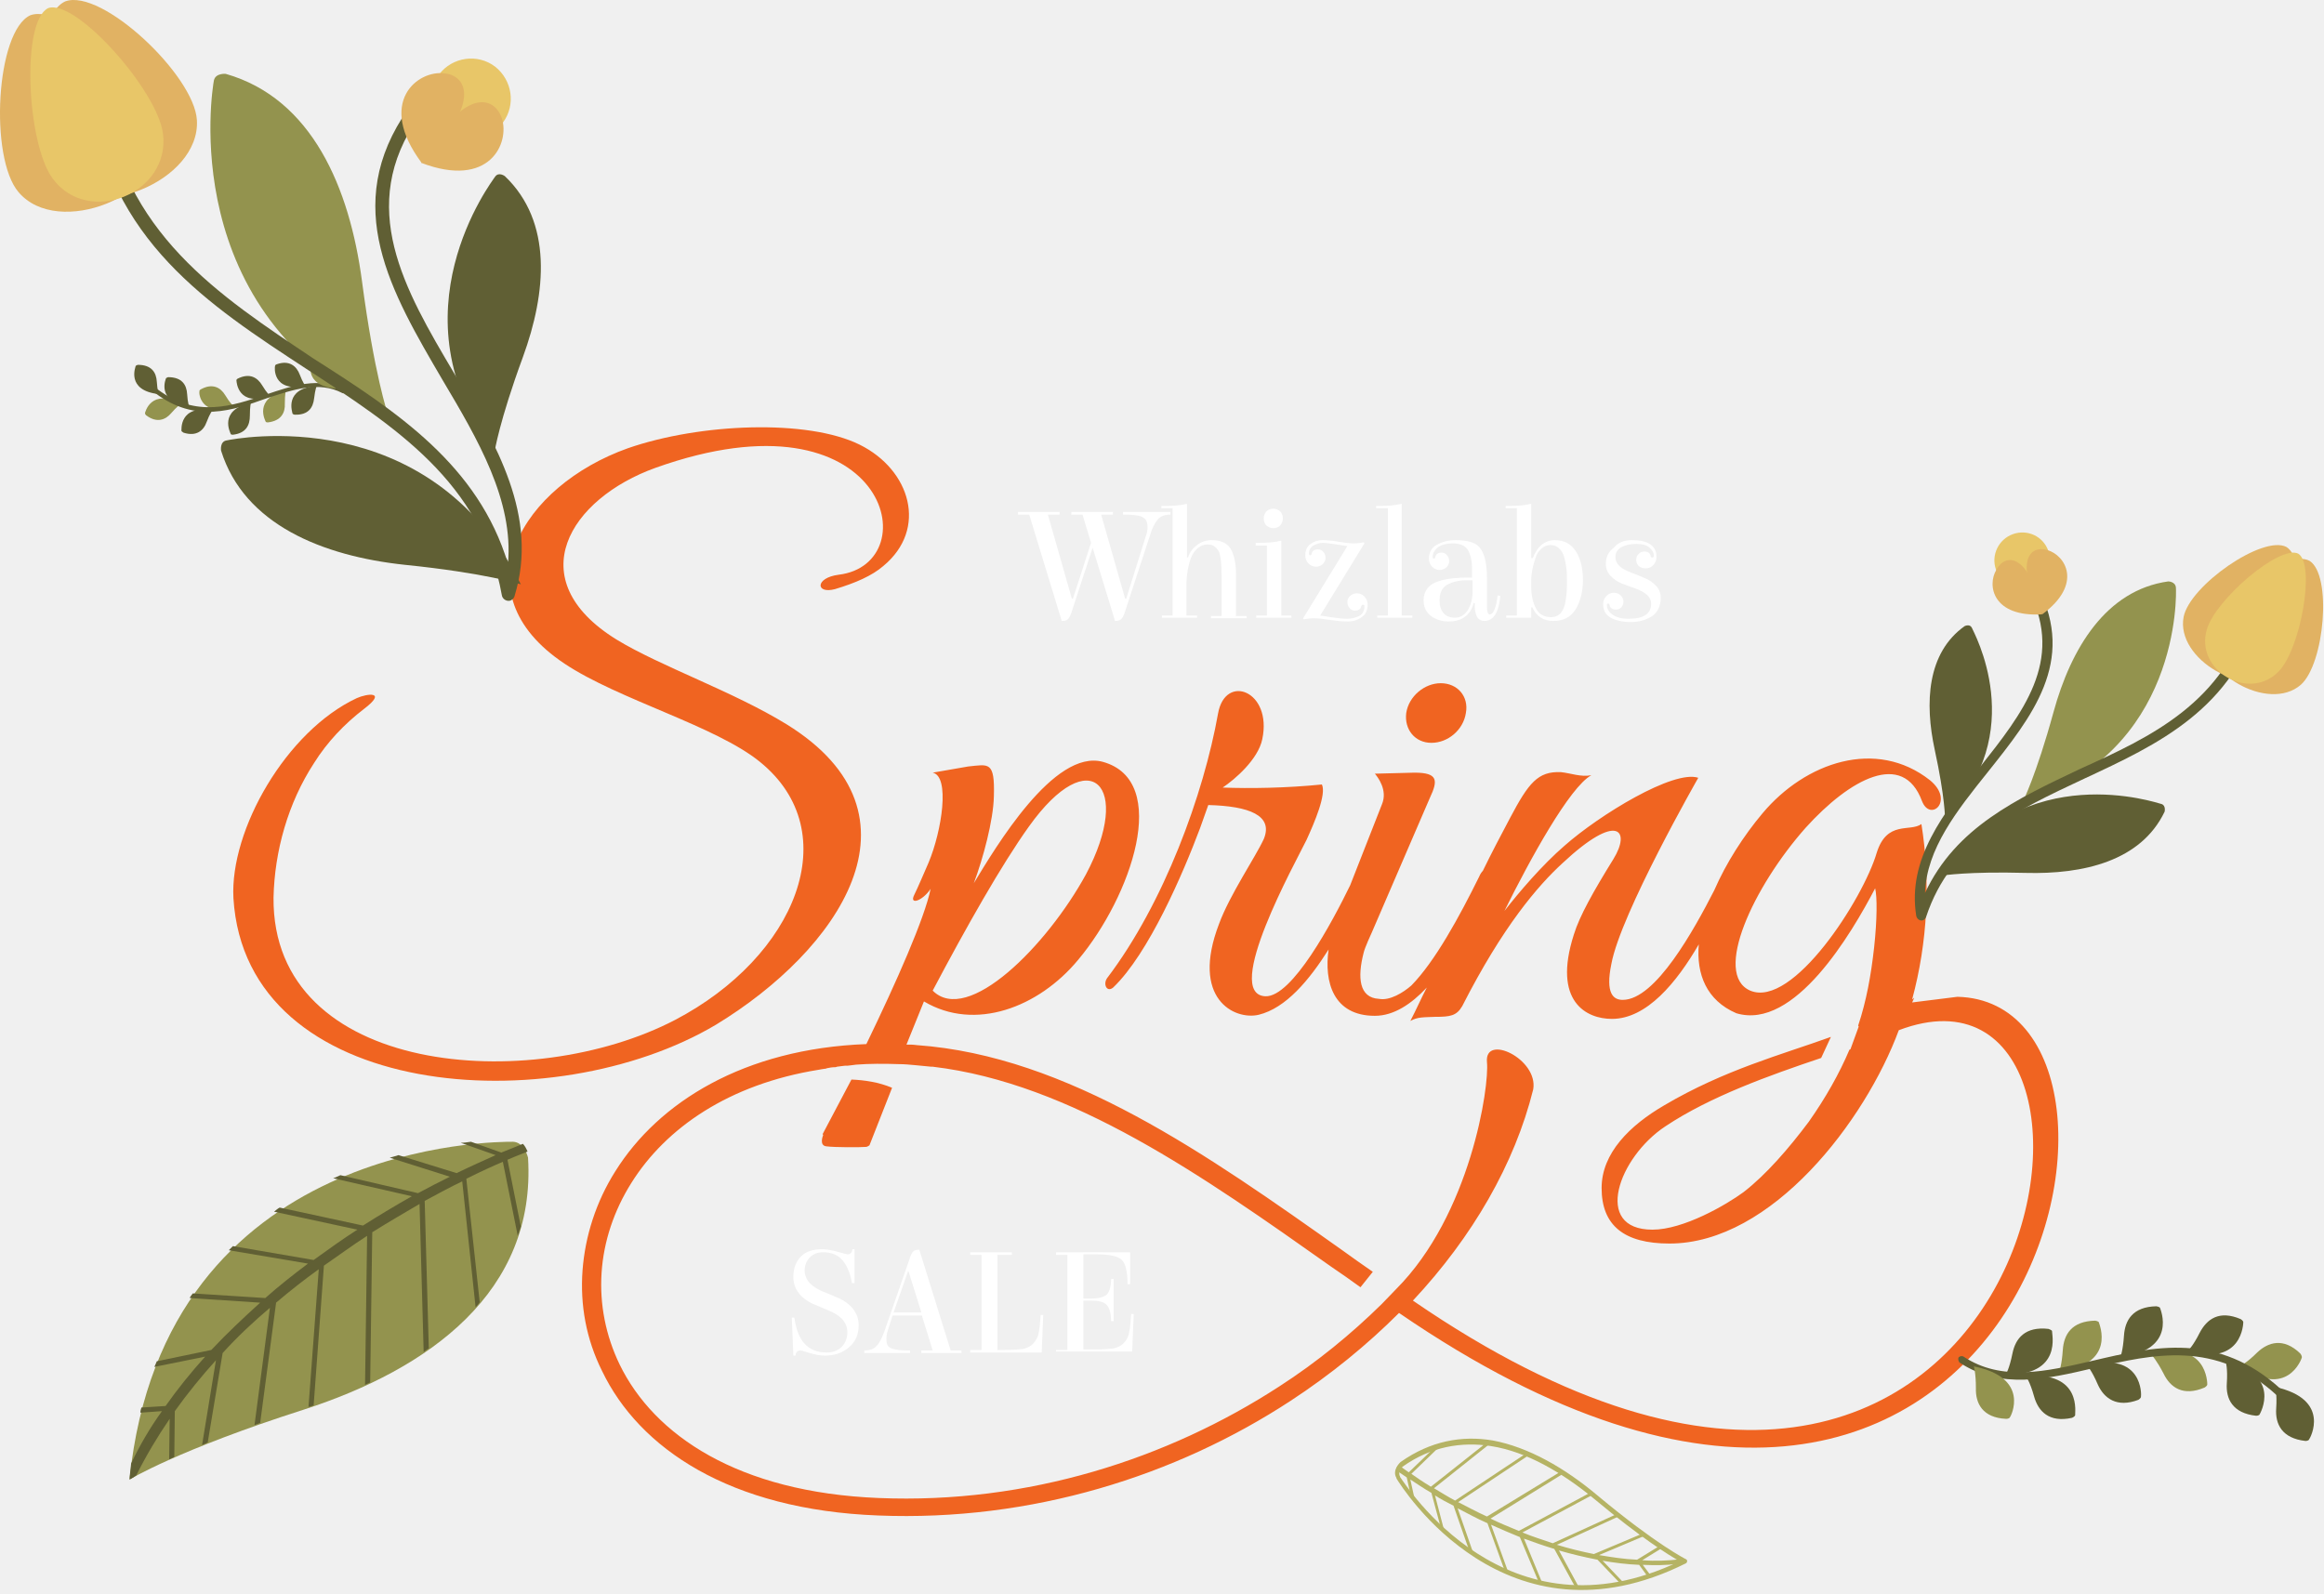
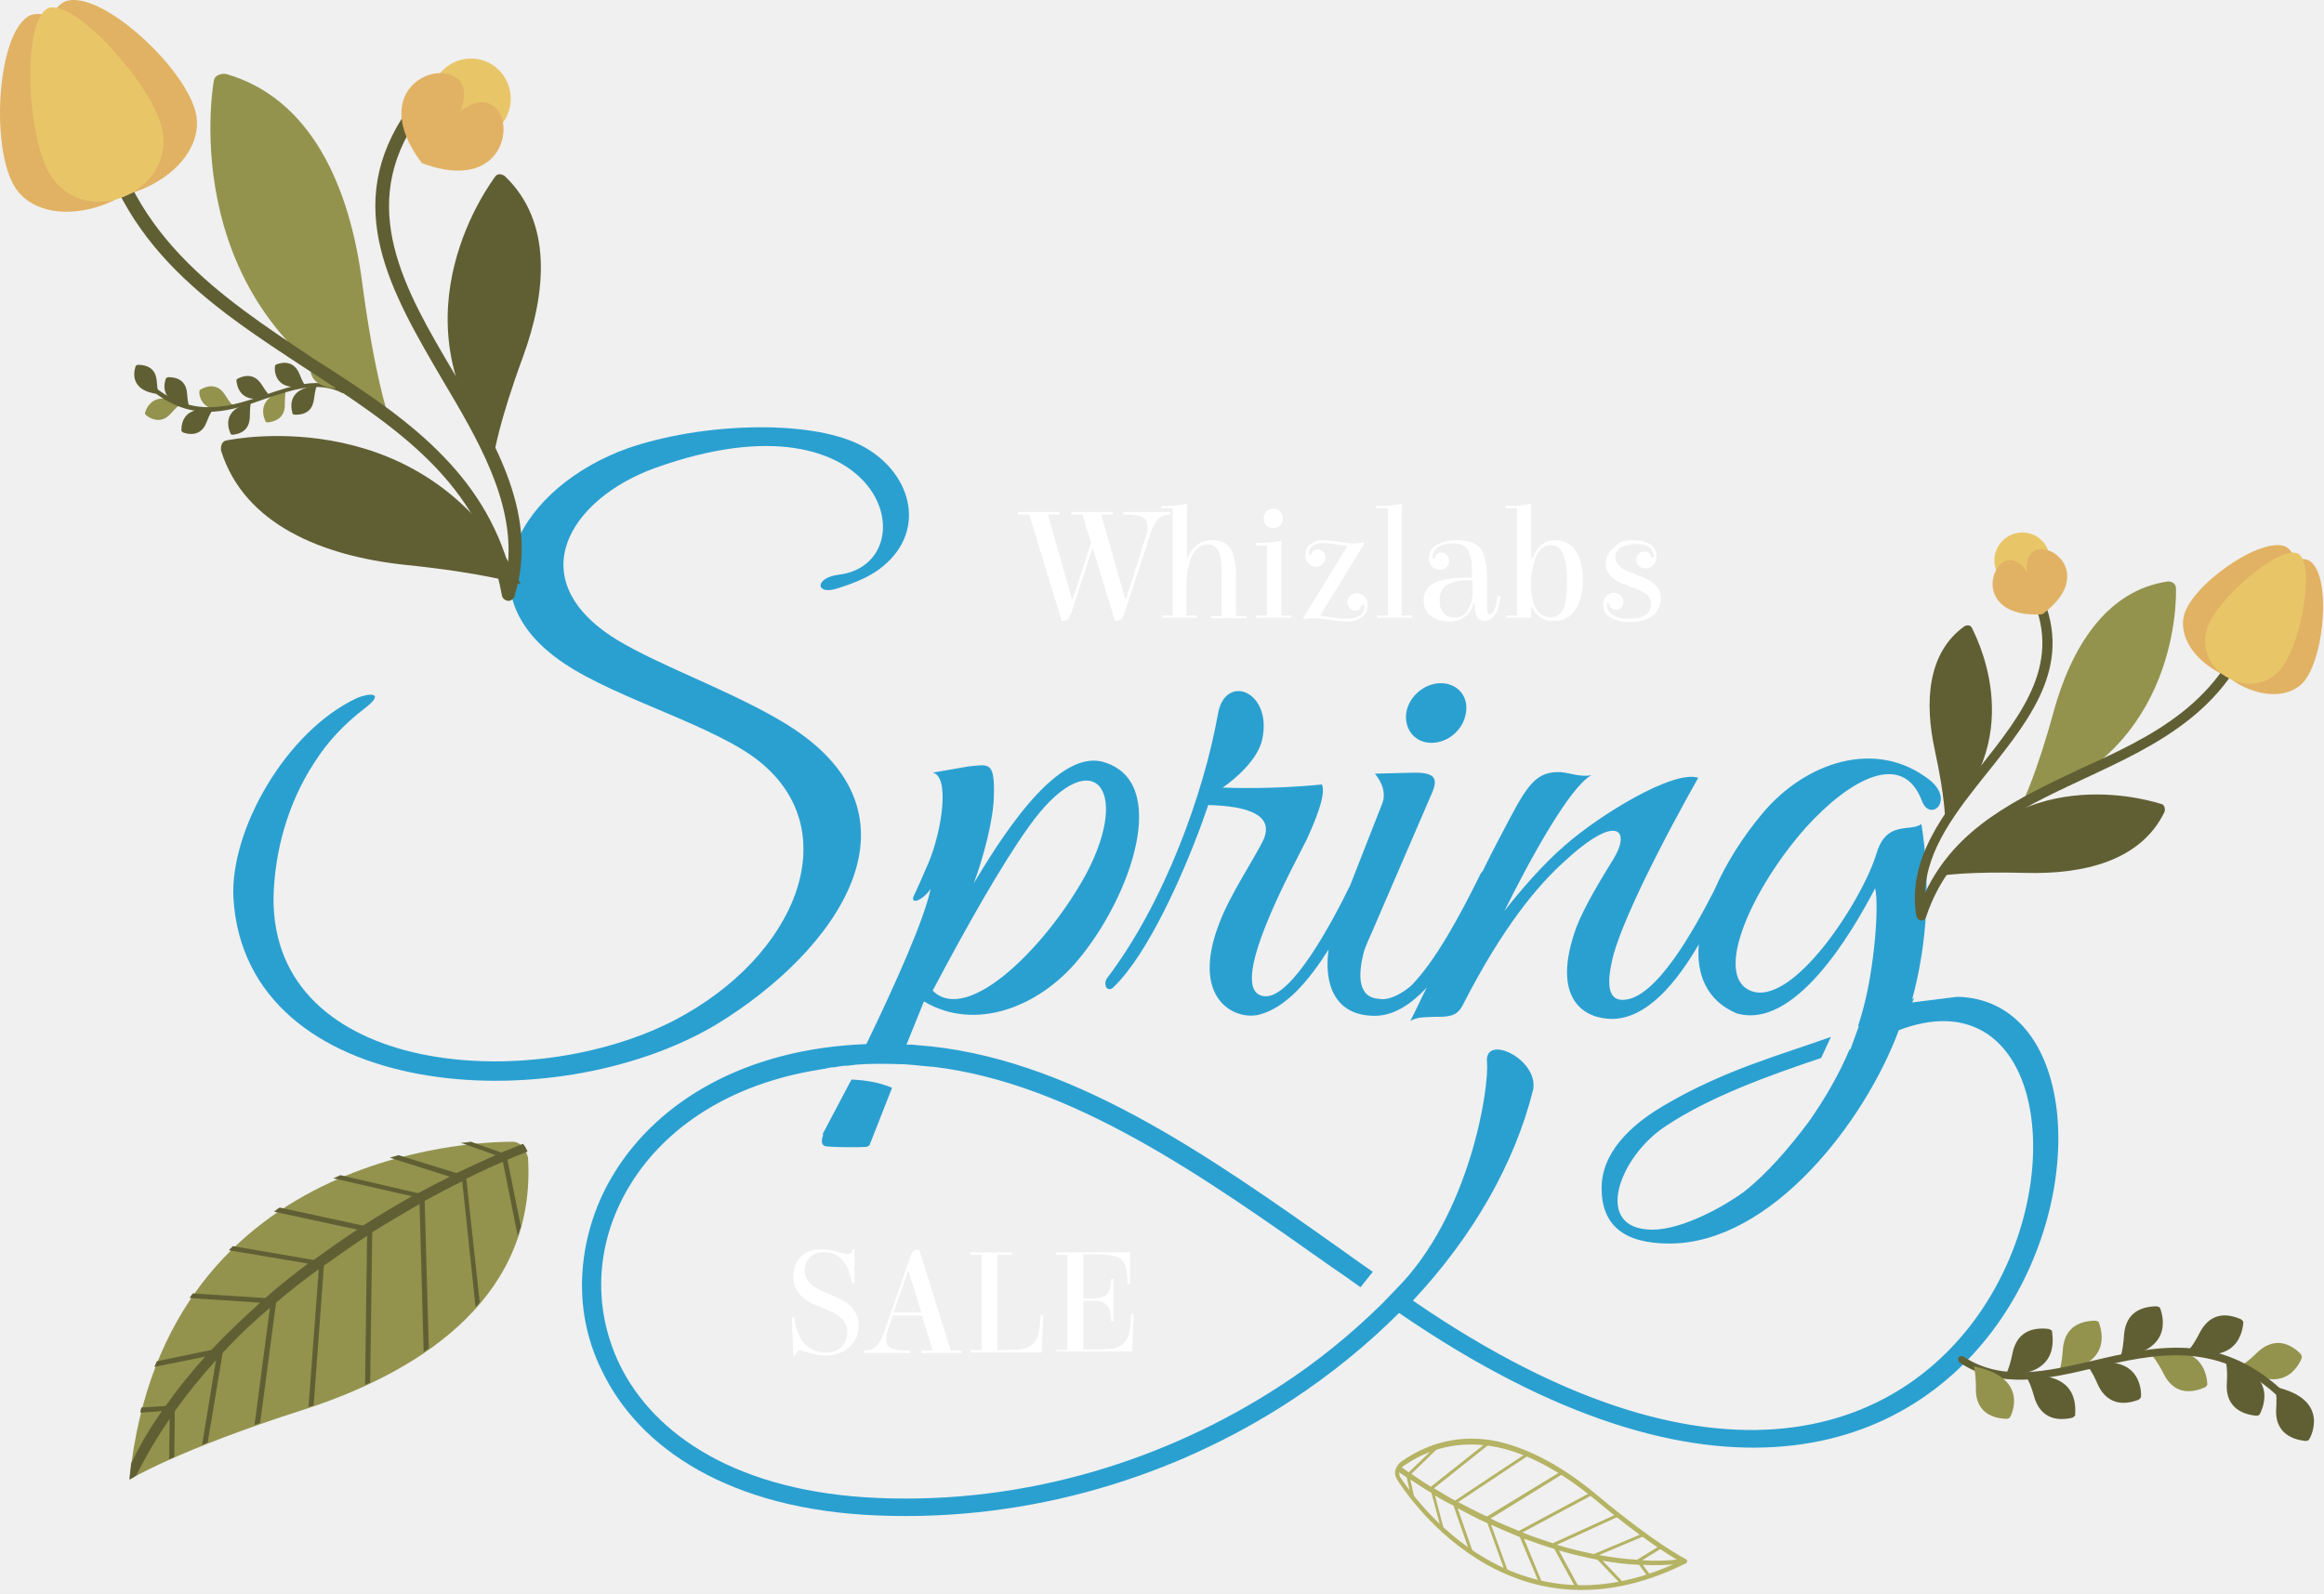
<svg xmlns="http://www.w3.org/2000/svg" width="452" height="310" viewBox="0 0 452 310" fill="none">
-   <path d="M152.999 140.9C142.599 134.5 128.399 129.6 119.899 124.4C100.999 112.7 110.799 97 127.499 91C172.599 74.9 180.699 109.7 163.099 111.8C158.499 112.4 158.599 115.6 162.399 114.6C166.399 113.4 169.599 112 171.799 110.1C180.499 102.9 177.099 91.4 167.199 86.5C157.099 81.5 136.199 82.3 122.099 87.2C101.599 94.5 88.899 115.2 109.799 129.1C120.299 136.1 139.199 141.2 147.799 148.2C164.699 161.9 154.799 186.1 131.299 198.4C103.299 213 52.899 209.3 53.199 174.6C53.399 165.6 55.999 156.2 61.099 148.4C63.599 144.4 66.999 140.8 70.799 137.9C75.399 134.4 71.399 134.9 69.399 135.8C55.699 142.2 44.699 161.4 45.399 174.7C47.799 214.2 107.599 218.2 139.299 199.3C162.799 185 181.599 158.6 152.999 140.9Z" fill="#F06421" />
-   <path d="M278.402 144.5C281.602 144.5 284.602 142 285.102 138.7C285.702 135.5 283.502 132.9 280.202 132.9C277.102 132.9 274.002 135.4 273.502 138.7C273.102 141.9 275.202 144.5 278.402 144.5Z" fill="#F06421" />
-   <path d="M200.101 160.8C212.001 144.1 220.401 152.8 211.201 170.1C203.601 184 188.201 199.5 181.401 192.7C187.901 180.4 194.801 168.2 200.101 160.8ZM380.701 193.9L371.901 195L372.301 194.1C372.101 194.2 372.101 194.3 371.901 194.4C374.901 183.3 375.501 171.5 373.701 160.3C371.501 161.9 367.001 159.5 365.001 165.9C362.401 174.8 348.701 196.2 340.401 192.7C333.101 189.5 341.001 172.5 351.201 161C359.801 151.5 370.101 145.9 373.801 155.8C375.401 160 380.201 155.8 375.401 151.8C364.901 143.5 351.101 148.3 342.801 158.2C339.101 162.6 335.701 167.9 333.401 173.2C329.501 180.8 322.001 194.5 315.601 194.5C313.801 194.5 312.201 193.3 313.401 187.5C315.201 177.7 330.301 151.3 330.301 151.3C325.501 149.7 311.101 158.5 304.301 164.5C299.901 168.3 295.401 173.6 292.601 177.2C297.601 167.1 305.301 153.1 309.501 150.8C307.501 151.2 305.501 150.4 303.601 150.2C299.101 150 297.301 152.3 293.701 159.1C291.901 162.5 290.101 165.9 288.401 169.4C288.201 169.6 287.901 170 287.701 170.5C283.801 178.4 279.101 187 274.501 191.7C272.901 193.1 270.301 194.7 268.201 194.3C264.301 194.1 264.001 190.1 265.201 185.4C265.401 184.4 266.801 181.4 266.801 181.4L278.101 155.2C279.701 151.8 279.701 150.3 275.101 150.3L267.401 150.5C268.001 151.2 269.901 153.7 268.801 156.4L262.601 172.2C259.101 179.4 251.301 194 246.101 193.8C237.701 193.4 252.001 167.7 254.101 163.4C255.701 159.9 258.001 154.5 257.101 152.6C250.201 153.3 243.001 153.4 237.801 153.2C240.201 151.6 244.701 147.7 245.501 143.8C247.501 134.4 238.301 130.9 236.901 138.8C234.101 154.5 226.401 175.7 215.301 190.3C214.501 191.5 215.301 193.1 216.501 192.1C223.401 185.5 230.101 169.9 233.401 161.1L235.001 156.6C242.901 156.8 247.701 158.6 245.801 163.2C244.201 166.7 239.201 174 237.101 179.7C231.501 194.3 240.101 198.5 244.801 197.4C250.101 196.1 254.601 190.7 258.401 184.7C257.501 191 259.301 197.6 267.401 197.6C271.101 197.6 274.501 195.3 277.501 192.1C276.401 194.2 275.401 196.5 274.301 198.6C275.701 197.8 276.901 197.9 279.101 197.8C282.101 197.8 283.301 197.6 284.401 195.7C292.301 180.2 299.101 172.3 303.901 167.9C314.701 157.8 317.201 161.6 313.801 167.1C309.901 173.4 307.201 178.2 306.101 181.8C301.901 194.9 308.601 198.2 313.501 198.2C320.301 198.2 326.101 191.1 330.401 183.7C329.901 189.5 331.901 194.6 337.701 197.1C349.001 200.5 360.101 181.6 364.701 172.8C365.101 174.4 365.101 178.8 364.501 184.3C363.901 189.7 363.001 194.7 361.401 199.5L361.501 199.7L359.901 204.1L359.701 204.2C357.701 208.9 355.101 213.5 351.801 218.2C347.901 223.4 343.501 228.5 339.101 231.9C335.701 234.4 327.401 239.2 321.401 239.2C309.701 239.2 314.801 225.1 323.901 219.1C332.601 213.3 344.101 209.2 354.201 205.8L356.101 201.7C346.401 205.2 335.401 208.1 323.701 215C317.001 218.9 311.501 224.3 311.501 231.1C311.501 238.4 315.901 241.9 324.701 241.9C344.601 241.9 362.801 218 369.301 200.4C421.701 180.5 397.801 337.5 274.801 253C286.401 240.6 294.601 226.4 298.201 211.9C299.201 206 288.701 201 289.201 206.6C289.701 211.3 286.001 236.3 271.501 250.8L268.801 253.6L268.701 253.7C262.801 259.5 256.101 265 248.801 269.7C227.101 283.8 199.901 292.6 170.901 291.4C143.601 290.3 127.201 279.2 120.501 265.4C117.801 259.8 116.601 253.7 117.001 247.6C117.401 241.5 119.401 235.5 122.801 230.1C129.501 219.4 141.801 210.9 159.201 208.1C159.601 208 159.901 208 160.401 207.9C160.601 207.9 160.601 207.9 160.801 207.8C161.301 207.7 161.801 207.6 162.301 207.6C162.501 207.6 162.601 207.6 162.801 207.5C163.301 207.4 163.801 207.4 164.401 207.3C164.601 207.3 164.701 207.3 164.901 207.3C165.501 207.2 166.001 207.2 166.501 207.1C169.101 206.9 171.901 206.9 174.801 207C175.901 207 176.901 207.1 178.001 207.2C179.101 207.3 180.101 207.4 181.101 207.5C181.201 207.5 181.301 207.5 181.401 207.5C208.401 210.7 234.001 228.8 258.901 246.4C260.801 247.7 262.701 249 264.601 250.4L267.001 247.4C265.001 246 263.101 244.7 261.201 243.3C234.801 224.6 207.701 205.4 178.301 203.3C177.601 203.2 177.001 203.2 176.301 203.2L179.701 194.8C189.601 200.7 202.001 196 209.701 186.7C220.001 174.4 227.801 151.9 214.501 148.2C205.001 145.6 193.601 164.9 189.401 171.8C191.201 167 193.201 159.6 193.301 154.9C193.501 148 192.301 148.7 188.301 149.1C187.101 149.3 181.401 150.3 181.401 150.3C184.801 151 183.201 161.6 180.601 167.8C179.901 169.4 178.501 172.7 177.801 174.1C176.801 176.1 179.401 175.3 181.001 172.9C179.801 178.7 174.401 190.9 168.501 203.1C144.701 204 128.101 214.4 119.701 227.8C115.901 233.8 113.801 240.5 113.301 247.1C112.801 253.8 114.001 260.5 117.101 266.7C124.301 281.7 141.901 293.7 170.801 294.8C200.601 296 228.701 287.1 251.001 272.5C258.801 267.4 265.901 261.6 272.101 255.4C394.401 339.3 425.901 195 380.701 193.9Z" fill="#F06421" />
-   <path d="M160 220.6L160.1 220.8C160.1 220.8 159.2 222.9 160.8 223C162.4 223.2 167.3 223.2 168.4 223.1C168.6 223.1 168.8 223 169.1 222.8L173.5 211.6C170.9 210.5 168.1 210.1 165.6 210C163.6 213.8 161.7 217.4 160 220.6Z" fill="#F06421" />
+   <path d="M152.999 140.9C142.599 134.5 128.399 129.6 119.899 124.4C100.999 112.7 110.799 97 127.499 91C172.599 74.9 180.699 109.7 163.099 111.8C158.499 112.4 158.599 115.6 162.399 114.6C166.399 113.4 169.599 112 171.799 110.1C180.499 102.9 177.099 91.4 167.199 86.5C157.099 81.5 136.199 82.3 122.099 87.2C101.599 94.5 88.899 115.2 109.799 129.1C120.299 136.1 139.199 141.2 147.799 148.2C164.699 161.9 154.799 186.1 131.299 198.4C103.299 213 52.899 209.3 53.199 174.6C53.399 165.6 55.999 156.2 61.099 148.4C63.599 144.4 66.999 140.8 70.799 137.9C75.399 134.4 71.399 134.9 69.399 135.8C55.699 142.2 44.699 161.4 45.399 174.7C47.799 214.2 107.599 218.2 139.299 199.3C162.799 185 181.599 158.6 152.999 140.9Z" fill="#2aa0d1" />
+   <path d="M278.402 144.5C281.602 144.5 284.602 142 285.102 138.7C285.702 135.5 283.502 132.9 280.202 132.9C277.102 132.9 274.002 135.4 273.502 138.7C273.102 141.9 275.202 144.5 278.402 144.5Z" fill="#2aa0d1" />
+   <path d="M200.101 160.8C212.001 144.1 220.401 152.8 211.201 170.1C203.601 184 188.201 199.5 181.401 192.7C187.901 180.4 194.801 168.2 200.101 160.8ZM380.701 193.9L371.901 195L372.301 194.1C372.101 194.2 372.101 194.3 371.901 194.4C374.901 183.3 375.501 171.5 373.701 160.3C371.501 161.9 367.001 159.5 365.001 165.9C362.401 174.8 348.701 196.2 340.401 192.7C333.101 189.5 341.001 172.5 351.201 161C359.801 151.5 370.101 145.9 373.801 155.8C375.401 160 380.201 155.8 375.401 151.8C364.901 143.5 351.101 148.3 342.801 158.2C339.101 162.6 335.701 167.9 333.401 173.2C329.501 180.8 322.001 194.5 315.601 194.5C313.801 194.5 312.201 193.3 313.401 187.5C315.201 177.7 330.301 151.3 330.301 151.3C325.501 149.7 311.101 158.5 304.301 164.5C299.901 168.3 295.401 173.6 292.601 177.2C297.601 167.1 305.301 153.1 309.501 150.8C307.501 151.2 305.501 150.4 303.601 150.2C299.101 150 297.301 152.3 293.701 159.1C291.901 162.5 290.101 165.9 288.401 169.4C288.201 169.6 287.901 170 287.701 170.5C283.801 178.4 279.101 187 274.501 191.7C272.901 193.1 270.301 194.7 268.201 194.3C264.301 194.1 264.001 190.1 265.201 185.4C265.401 184.4 266.801 181.4 266.801 181.4L278.101 155.2C279.701 151.8 279.701 150.3 275.101 150.3L267.401 150.5C268.001 151.2 269.901 153.7 268.801 156.4L262.601 172.2C259.101 179.4 251.301 194 246.101 193.8C237.701 193.4 252.001 167.7 254.101 163.4C255.701 159.9 258.001 154.5 257.101 152.6C250.201 153.3 243.001 153.4 237.801 153.2C240.201 151.6 244.701 147.7 245.501 143.8C247.501 134.4 238.301 130.9 236.901 138.8C234.101 154.5 226.401 175.7 215.301 190.3C214.501 191.5 215.301 193.1 216.501 192.1C223.401 185.5 230.101 169.9 233.401 161.1L235.001 156.6C242.901 156.8 247.701 158.6 245.801 163.2C244.201 166.7 239.201 174 237.101 179.7C231.501 194.3 240.101 198.5 244.801 197.4C250.101 196.1 254.601 190.7 258.401 184.7C257.501 191 259.301 197.6 267.401 197.6C271.101 197.6 274.501 195.3 277.501 192.1C276.401 194.2 275.401 196.5 274.301 198.6C275.701 197.8 276.901 197.9 279.101 197.8C282.101 197.8 283.301 197.6 284.401 195.7C292.301 180.2 299.101 172.3 303.901 167.9C314.701 157.8 317.201 161.6 313.801 167.1C309.901 173.4 307.201 178.2 306.101 181.8C301.901 194.9 308.601 198.2 313.501 198.2C320.301 198.2 326.101 191.1 330.401 183.7C329.901 189.5 331.901 194.6 337.701 197.1C349.001 200.5 360.101 181.6 364.701 172.8C365.101 174.4 365.101 178.8 364.501 184.3C363.901 189.7 363.001 194.7 361.401 199.5L361.501 199.7L359.901 204.1L359.701 204.2C357.701 208.9 355.101 213.5 351.801 218.2C347.901 223.4 343.501 228.5 339.101 231.9C335.701 234.4 327.401 239.2 321.401 239.2C309.701 239.2 314.801 225.1 323.901 219.1C332.601 213.3 344.101 209.2 354.201 205.8L356.101 201.7C346.401 205.2 335.401 208.1 323.701 215C317.001 218.9 311.501 224.3 311.501 231.1C311.501 238.4 315.901 241.9 324.701 241.9C344.601 241.9 362.801 218 369.301 200.4C421.701 180.5 397.801 337.5 274.801 253C286.401 240.6 294.601 226.4 298.201 211.9C299.201 206 288.701 201 289.201 206.6C289.701 211.3 286.001 236.3 271.501 250.8L268.801 253.6L268.701 253.7C262.801 259.5 256.101 265 248.801 269.7C227.101 283.8 199.901 292.6 170.901 291.4C143.601 290.3 127.201 279.2 120.501 265.4C117.801 259.8 116.601 253.7 117.001 247.6C117.401 241.5 119.401 235.5 122.801 230.1C129.501 219.4 141.801 210.9 159.201 208.1C159.601 208 159.901 208 160.401 207.9C160.601 207.9 160.601 207.9 160.801 207.8C161.301 207.7 161.801 207.6 162.301 207.6C162.501 207.6 162.601 207.6 162.801 207.5C163.301 207.4 163.801 207.4 164.401 207.3C164.601 207.3 164.701 207.3 164.901 207.3C165.501 207.2 166.001 207.2 166.501 207.1C169.101 206.9 171.901 206.9 174.801 207C175.901 207 176.901 207.1 178.001 207.2C179.101 207.3 180.101 207.4 181.101 207.5C181.201 207.5 181.301 207.5 181.401 207.5C208.401 210.7 234.001 228.8 258.901 246.4C260.801 247.7 262.701 249 264.601 250.4L267.001 247.4C265.001 246 263.101 244.7 261.201 243.3C234.801 224.6 207.701 205.4 178.301 203.3C177.601 203.2 177.001 203.2 176.301 203.2L179.701 194.8C189.601 200.7 202.001 196 209.701 186.7C220.001 174.4 227.801 151.9 214.501 148.2C205.001 145.6 193.601 164.9 189.401 171.8C191.201 167 193.201 159.6 193.301 154.9C193.501 148 192.301 148.7 188.301 149.1C187.101 149.3 181.401 150.3 181.401 150.3C184.801 151 183.201 161.6 180.601 167.8C179.901 169.4 178.501 172.7 177.801 174.1C176.801 176.1 179.401 175.3 181.001 172.9C179.801 178.7 174.401 190.9 168.501 203.1C144.701 204 128.101 214.4 119.701 227.8C115.901 233.8 113.801 240.5 113.301 247.1C112.801 253.8 114.001 260.5 117.101 266.7C124.301 281.7 141.901 293.7 170.801 294.8C200.601 296 228.701 287.1 251.001 272.5C258.801 267.4 265.901 261.6 272.101 255.4C394.401 339.3 425.901 195 380.701 193.9Z" fill="#2aa0d1" />
+   <path d="M160 220.6L160.1 220.8C160.1 220.8 159.2 222.9 160.8 223C162.4 223.2 167.3 223.2 168.4 223.1C168.6 223.1 168.8 223 169.1 222.8L173.5 211.6C170.9 210.5 168.1 210.1 165.6 210C163.6 213.8 161.7 217.4 160 220.6Z" fill="#2aa0d1" />
  <path fill-rule="evenodd" clip-rule="evenodd" d="M25.199 287.8C25.199 287.8 34.699 282 59.099 274.2C83.499 266.3 104.299 251.3 102.699 225.2C102.699 225.2 101.999 222.1 99.699 222.1C97.399 222.1 31.899 221.5 25.199 287.8Z" fill="#93934E" />
  <path fill-rule="evenodd" clip-rule="evenodd" d="M25.199 287.8C25.199 287.8 25.699 287.6 26.499 287C28.399 283.2 30.599 279.5 32.999 276L32.899 283.9C33.199 283.7 33.599 283.6 33.899 283.4L33.999 274.5C36.499 271 39.199 267.7 41.999 264.6L39.299 281.1C39.699 280.9 39.999 280.8 40.399 280.6L43.299 263.2C46.199 260 49.299 257.1 52.499 254.4L49.499 277.2L50.599 276.8L53.699 253.4C56.399 251.1 59.199 248.9 61.999 246.9L59.999 273.7C60.299 273.6 60.699 273.5 60.999 273.4L62.999 246.2C65.899 244.2 68.599 242.2 71.399 240.4L70.999 269.4C71.299 269.2 71.699 269.1 71.999 268.9L72.399 239.7C75.599 237.7 78.699 235.9 81.599 234.2L82.399 263C82.699 262.8 82.999 262.5 83.399 262.3L82.599 233.6C85.199 232.2 87.599 230.9 89.899 229.8L92.499 254.3C92.799 254 93.099 253.6 93.299 253.3L90.699 229.3C93.499 227.9 95.899 226.8 97.799 226L100.699 240.4C100.899 239.8 101.099 239.2 101.299 238.6L98.699 225.6C100.999 224.6 102.499 224.1 102.599 224C102.399 223.5 102.099 222.9 101.699 222.5C101.199 222.7 99.799 223.3 97.499 224.2L91.599 222.1C90.899 222.2 90.199 222.3 89.599 222.3L96.399 224.7C94.399 225.6 91.699 226.8 88.799 228.2L77.499 224.7C76.999 224.9 76.399 225 75.799 225.2L87.499 228.9C85.499 229.9 83.499 230.9 81.299 232.1L66.199 228.6C65.699 228.8 65.199 229.1 64.799 229.2L80.099 232.7C77.099 234.4 73.899 236.3 70.599 238.4L54.399 234.9C53.999 235.1 53.699 235.4 53.299 235.7L69.499 239.2C66.699 241 63.899 243 60.999 245.1L45.299 242.4C44.999 242.7 44.799 242.9 44.499 243.2L59.899 245.8C57.099 247.9 54.299 250.1 51.599 252.5L37.499 251.6C37.299 251.9 36.999 252.2 36.899 252.5L50.599 253.4C47.399 256.3 44.199 259.3 41.099 262.6L30.499 264.8C30.299 265.2 30.199 265.6 29.999 265.9L39.899 263.9C37.199 266.9 34.599 270.1 32.199 273.5L27.499 273.8C27.399 274.1 27.299 274.5 27.299 274.8L31.499 274.5C29.199 277.7 27.199 281.1 25.499 284.7C25.399 286.1 25.199 287 25.199 287.8Z" fill="#605F34" />
  <path fill-rule="evenodd" clip-rule="evenodd" d="M378.3 159.3C378.3 159.3 378.3 155.1 376.3 145.9C374.3 136.7 374.8 127 382.1 121.8C382.1 121.8 383.1 121.3 383.5 122.1C383.7 122.7 395 142.6 378.3 159.3Z" fill="#605F34" />
  <path fill-rule="evenodd" clip-rule="evenodd" d="M377.898 170.3C377.898 170.3 382.798 169.5 393.998 169.8C405.198 170.1 416.398 167.5 420.998 157.9C420.998 157.9 421.298 156.7 420.398 156.4C419.498 156.2 393.798 147.3 377.898 170.3Z" fill="#605F34" />
  <path fill-rule="evenodd" clip-rule="evenodd" d="M393.398 156C393.398 156 395.998 150.9 399.398 138.5C402.798 126.1 409.598 114.8 421.698 113.1C421.698 113.1 423.098 113.1 423.198 114.3C423.298 115.5 424.098 146.6 393.398 156Z" fill="#93934E" />
  <path fill-rule="evenodd" clip-rule="evenodd" d="M437.801 118.5C438.001 118 438.501 117.7 439.001 117.8C439.501 118 439.801 118.5 439.701 119C434.401 138 419.701 144.8 405.301 151.5C392.301 157.6 379.501 163.5 374.601 178.4C374.401 178.9 373.901 179.2 373.401 179C373.101 178.9 372.801 178.6 372.701 178.2C370.901 167.1 378.001 158.2 385.101 149.2C393.301 138.8 401.501 128.6 394.701 115.2C394.501 114.8 394.701 114.2 395.101 113.9C395.501 113.7 396.101 113.9 396.401 114.3C403.801 128.7 395.201 139.4 386.601 150.2C380.601 157.7 374.701 165.1 374.401 173.7C380.401 160.9 392.301 155.4 404.501 149.6C418.401 143.3 432.701 136.7 437.801 118.5Z" fill="#605F34" />
  <path fill-rule="evenodd" clip-rule="evenodd" d="M447.5 133.2C452.1 129.1 453.6 111.9 449.2 109.1C444.6 106.6 430.5 116.7 429.2 122.7C427.5 130.8 441.2 138.7 447.5 133.2Z" fill="#E1B263" />
  <path fill-rule="evenodd" clip-rule="evenodd" d="M424.699 120C425.899 113.9 440.099 104 444.699 106.4C449.099 109.2 447.599 126.4 442.999 130.5C436.799 136.2 423.099 128.2 424.699 120Z" fill="#E1B263" />
  <path fill-rule="evenodd" clip-rule="evenodd" d="M443.199 130.6C447.399 126.3 450.399 109.9 446.999 107.7C443.399 105.9 430.799 116.7 429.199 122.5C426.899 130.4 437.399 136.6 443.199 130.6Z" fill="#E8C668" />
  <path fill-rule="evenodd" clip-rule="evenodd" d="M391.501 103.9C394.301 102.9 397.401 104.3 398.401 107.2C399.401 110 398.001 113.1 395.101 114.1C392.301 115.1 389.201 113.7 388.201 110.8C387.201 108 388.701 104.9 391.501 103.9Z" fill="#E8C668" />
  <path fill-rule="evenodd" clip-rule="evenodd" d="M397.2 119.5C387.6 120.1 386.4 113.9 388.3 110.8C390 107.6 394.7 107.4 397.2 119.5Z" fill="#E1B263" />
  <path fill-rule="evenodd" clip-rule="evenodd" d="M397.199 119.5C405.199 113.6 401.699 108 398.199 107C394.899 106 391.599 109 397.199 119.5Z" fill="#E1B263" />
  <path fill-rule="evenodd" clip-rule="evenodd" d="M310.699 290.9C322.199 300.5 327.899 303.3 327.899 303.3C327.999 303.4 328.099 303.4 328.099 303.5C328.199 303.7 328.099 304 327.899 304.1C292.899 321.6 272.699 289.4 271.599 287.6V287.5C270.699 286 272.299 284.5 272.299 284.5L272.399 284.4C278.199 280.3 284.299 279.2 290.299 280.2C297.299 281.5 304.399 285.6 310.699 290.9ZM326.699 303.7C324.699 302.6 319.199 299.2 310.099 291.6C303.899 286.5 296.999 282.4 289.999 281.3C284.199 280.4 278.299 281.4 272.799 285.3C272.699 285.4 271.799 286.4 272.299 287.2V287.3C273.399 288.8 292.899 319.9 326.699 303.7Z" fill="#B5B364" />
  <path fill-rule="evenodd" clip-rule="evenodd" d="M327.7 303.7C327.7 303.7 327.5 303.6 326.9 303.3C324.4 303.6 321.9 303.7 319.4 303.5L323.3 301.1C323.1 301 322.9 300.9 322.8 300.7L318.4 303.4C315.9 303.3 313.4 302.9 311 302.5L320 298.7C319.8 298.6 319.6 298.5 319.5 298.3L310 302.3C307.5 301.8 305.1 301.2 302.8 300.5L315 294.9L314.5 294.5L302 300.2C300 299.5 298 298.9 296.1 298.1L309.9 290.7C309.7 290.6 309.6 290.5 309.4 290.3L295.4 297.8C293.5 297 291.7 296.3 289.9 295.4L304.3 286.5C304.1 286.4 303.9 286.3 303.8 286.1L289.2 295C287.2 294.1 285.4 293.1 283.6 292.2L297.6 282.9C297.4 282.8 297.2 282.7 297 282.6L283 291.9C281.5 291.1 280.1 290.2 278.9 289.5L290.2 280.5C290 280.4 289.7 280.4 289.4 280.4L278.3 289.2C276.8 288.3 275.5 287.4 274.5 286.7L280.7 280.7C280.3 280.8 280 280.9 279.6 281L274 286.4C272.8 285.6 272.1 285 272 285C271.8 285.2 271.6 285.5 271.5 285.9C271.7 286.1 272.4 286.6 273.6 287.4L274.4 291C274.6 291.3 274.9 291.6 275.2 291.9L274.3 287.8C275.4 288.5 276.8 289.5 278.4 290.4L280.2 297.1C280.4 297.3 280.7 297.5 280.9 297.8L279.1 290.9C280.2 291.6 281.3 292.2 282.7 292.9L285.7 301.5C285.9 301.7 286.2 301.9 286.5 302L283.5 293.4C285.3 294.3 287.2 295.4 289.3 296.3L292.6 305.4C292.8 305.5 293.1 305.6 293.3 305.7L290 296.6C291.8 297.4 293.6 298.2 295.6 299L299.2 307.6C299.4 307.7 299.6 307.7 299.9 307.8L296.4 299.3C298.3 300 300.3 300.7 302.3 301.3L306.3 308.6C306.5 308.6 306.7 308.6 307 308.6L303.2 301.6C305.6 302.3 308.1 302.9 310.7 303.4L315.1 308C315.3 307.9 315.6 307.9 315.8 307.9L311.7 303.6C314 304 316.4 304.3 318.8 304.4L320.4 306.6C320.6 306.5 320.8 306.5 321 306.4L319.5 304.4C321.8 304.5 324.1 304.5 326.4 304.2C326.8 304.1 327.3 303.9 327.7 303.7Z" fill="#B5B364" />
  <path fill-rule="evenodd" clip-rule="evenodd" d="M394 267.7C394 267.7 394.8 268.7 395.6 271.6C396.4 274.5 398.5 276.8 403 275.8C403 275.8 403.5 275.6 403.6 275.3C403.5 275 405.1 266.7 394 267.7Z" fill="#605F34" />
  <path fill-rule="evenodd" clip-rule="evenodd" d="M418.5 263.6C418.5 263.6 419.4 264.5 420.8 267.2C422.1 269.9 424.6 271.7 428.8 269.9C428.8 269.9 429.3 269.6 429.3 269.3C429.3 269.1 429.3 260.5 418.5 263.6Z" fill="#93934E" />
  <path fill-rule="evenodd" clip-rule="evenodd" d="M400.5 266.8C400.5 266.8 401 265.6 401.2 262.6C401.4 259.6 402.9 257 407.5 256.9C407.5 256.9 408.1 257 408.2 257.2C408.3 257.6 411.7 265.4 400.5 266.8Z" fill="#93934E" />
  <path fill-rule="evenodd" clip-rule="evenodd" d="M435.699 265.7C435.699 265.7 436.899 265.2 438.999 263.1C441.099 261.1 444.099 260.1 447.399 263.3C447.399 263.3 447.699 263.7 447.699 264C447.699 264.3 444.799 272.3 435.699 265.7Z" fill="#93934E" />
  <path fill-rule="evenodd" clip-rule="evenodd" d="M443.701 270.3C443.901 270.6 444.001 271 443.801 271.3C443.601 271.6 443.101 271.6 442.801 271.4C431.001 260.6 418.801 263.4 407.301 266.1C398.001 268.3 389.101 270.3 381.201 265.1C380.901 264.9 380.801 264.4 380.901 264.1C381.101 263.8 381.601 263.7 381.901 263.9C389.301 268.8 398.001 266.8 407.001 264.7C418.901 261.9 431.401 259 443.701 270.3Z" fill="#605F34" />
  <path fill-rule="evenodd" clip-rule="evenodd" d="M383.898 265.8C383.898 265.8 384.298 267.1 384.298 270C384.198 273 385.598 275.8 390.198 276C390.198 276 390.798 276 390.898 275.7C391.098 275.6 394.998 268 383.898 265.8Z" fill="#93934E" />
  <path fill-rule="evenodd" clip-rule="evenodd" d="M405.898 265.6C405.898 265.6 406.798 266.5 407.998 269.3C409.198 272 411.698 273.9 415.898 272.3C415.898 272.3 416.398 272 416.398 271.7C416.498 271.4 416.798 262.8 405.898 265.6Z" fill="#605F34" />
  <path fill-rule="evenodd" clip-rule="evenodd" d="M432.898 264.9C432.898 264.9 433.298 266.2 433.098 269.1C432.898 272.1 434.198 274.9 438.798 275.4C438.798 275.4 439.398 275.4 439.498 275.1C439.598 274.9 443.898 267.4 432.898 264.9Z" fill="#605F34" />
  <path fill-rule="evenodd" clip-rule="evenodd" d="M442.5 269.8C442.5 269.8 442.9 271.1 442.7 274C442.5 277 443.8 279.8 448.4 280.3C448.4 280.3 449 280.3 449.1 280C449.3 279.8 453.5 272.2 442.5 269.8Z" fill="#605F34" />
  <path fill-rule="evenodd" clip-rule="evenodd" d="M390.102 267.4C390.102 267.4 390.802 266.3 391.402 263.3C392.002 260.3 393.902 258 398.402 258.5C398.402 258.5 399.002 258.7 399.102 258.9C399.002 259.3 401.302 267.6 390.102 267.4Z" fill="#605F34" />
  <path fill-rule="evenodd" clip-rule="evenodd" d="M412.398 264C412.398 264 412.898 262.8 413.098 259.8C413.298 256.8 414.798 254.2 419.398 254.1C419.398 254.1 419.998 254.2 420.098 254.4C420.198 254.7 423.598 262.6 412.398 264Z" fill="#605F34" />
  <path fill-rule="evenodd" clip-rule="evenodd" d="M425.5 262.8C425.5 262.8 426.5 261.9 427.8 259.3C429.2 256.6 431.6 254.8 435.8 256.6C435.8 256.6 436.3 256.9 436.3 257.2C436.3 257.3 436.2 265.9 425.5 262.8Z" fill="#605F34" />
  <path d="M205.4 263.1V262.6H207.6V244.1H205.4V243.6H219.8V249.8H219.3C219.3 247.4 218.9 245.8 218.2 245.1C217.5 244.4 215.9 244 213.4 244H210.7V252.6H212.3C213.7 252.6 214.7 252.3 215.3 251.8C215.8 251.2 216.1 250.2 216.1 248.8H216.6V257H216.1C216.1 255.5 215.8 254.5 215.3 253.9C214.8 253.3 213.8 253 212.3 253H210.7V262.5H213.1C214.6 262.5 215.8 262.4 216.6 262.3C217.4 262.1 218.1 261.8 218.6 261.2C219.1 260.7 219.5 260 219.6 259.2C219.8 258.4 219.9 257.2 220 255.6H220.5L220.2 262.9H205.4V263.1ZM188.7 263.1V262.6H190.9V244.1H188.7V243.6H196.8V244.1H194V262.6H195.5C197 262.6 198.2 262.5 199 262.4C199.8 262.2 200.5 261.9 201 261.3C201.5 260.7 201.9 260.1 202 259.3C202.2 258.5 202.3 257.3 202.4 255.8H202.9L202.6 263.1H188.7ZM176.6 247.3L173.8 255.3H179.2L176.7 247.3H176.6ZM172.7 258.7C172.5 259.3 172.4 259.9 172.4 260.5C172.4 261.1 172.5 261.5 172.7 261.8C172.9 262.1 173.3 262.3 173.7 262.4C174.4 262.6 175.3 262.7 176.5 262.7H177V263.2H168.1V262.7C169.2 262.7 170 262.4 170.5 261.8C171.1 261.2 171.5 260.3 172 259L176.9 244.9C177 244.5 177.2 244.1 177.3 243.9C177.6 243.3 178 243.1 178.7 243.1H178.8L184.9 262.7H187V263.2H179.2V262.7H181.4L179.3 255.9H173.6L172.7 258.7ZM160.8 263.1C162 263.1 163 262.7 163.7 262C164.4 261.3 164.8 260.3 164.8 259.2C164.8 258.1 164.4 257.2 163.7 256.5C163 255.8 162.1 255.3 161.1 254.9C160.1 254.5 159.1 254 158 253.6C157 253.1 156.1 252.5 155.4 251.6C154.7 250.7 154.3 249.7 154.3 248.4C154.3 246.7 154.8 245.4 155.8 244.4C156.8 243.4 158.2 243 159.9 243C160.8 243 161.8 243.2 162.9 243.5C164 243.8 164.7 244 164.8 244C165.4 244 165.7 243.7 165.8 243H166.2V249.6H165.7C165.4 247.8 164.8 246.3 163.9 245.2C163 244.1 161.7 243.6 160.1 243.6C159 243.6 158.2 243.9 157.5 244.6C156.9 245.2 156.5 246.1 156.5 247.1C156.5 248.1 156.9 249 157.6 249.7C158.3 250.4 159.2 250.9 160.2 251.3C161.2 251.7 162.2 252.1 163.3 252.6C164.3 253.1 165.2 253.7 165.9 254.6C166.6 255.5 167 256.5 167 257.8C167 259.6 166.4 261 165.1 262.1C163.8 263.2 162.3 263.7 160.4 263.7C159.5 263.7 158.5 263.5 157.5 263.2C156.5 262.9 155.9 262.7 155.7 262.7C155.1 262.7 154.8 263 154.7 263.7H154.3L154 256.3H154.5C155.1 260.9 157.2 263.1 160.8 263.1Z" fill="white" />
  <path d="M317.403 105.069C320.512 105.069 322.171 106.124 322.171 108.339C322.171 108.972 321.963 109.5 321.549 109.922C321.134 110.344 320.72 110.555 320.098 110.555C319.58 110.555 319.165 110.45 318.75 110.133C318.439 109.817 318.232 109.395 318.232 108.972C318.232 108.445 318.336 108.128 318.647 107.812C318.958 107.495 319.269 107.284 319.787 107.284C320.512 107.284 320.927 107.601 321.031 108.128C321.031 108.339 321.134 108.445 321.342 108.445C321.549 108.445 321.653 108.339 321.653 108.128C321.653 107.495 321.342 106.968 320.823 106.546C320.305 106.018 319.372 105.807 318.232 105.807C317.092 105.807 316.159 106.018 315.33 106.44C314.604 106.862 314.19 107.495 314.19 108.339C314.19 109.078 314.501 109.711 315.123 110.239C315.745 110.766 316.47 111.083 317.299 111.399C318.129 111.716 318.958 112.032 319.891 112.454C320.72 112.771 321.445 113.298 322.067 113.931C322.689 114.564 323 115.408 323 116.252C323 117.835 322.482 118.995 321.342 119.839C320.201 120.578 318.854 121 317.196 121C315.537 121 314.19 120.683 313.257 120.156C312.221 119.523 311.806 118.679 311.806 117.518C311.806 116.885 312.013 116.358 312.428 115.936C312.842 115.514 313.361 115.303 313.879 115.303C314.397 115.303 314.915 115.514 315.226 115.83C315.537 116.147 315.745 116.569 315.745 116.991C315.745 117.413 315.641 117.835 315.33 118.151C315.019 118.468 314.708 118.573 314.294 118.573C313.568 118.573 313.153 118.257 313.05 117.729C313.05 117.518 312.946 117.413 312.739 117.413C312.531 117.413 312.531 117.518 312.531 117.729C312.531 118.362 312.842 118.995 313.568 119.523C314.293 120.05 315.33 120.367 316.677 120.367C319.683 120.367 321.134 119.417 321.134 117.413C321.134 116.147 320.098 115.197 318.025 114.459C317.196 114.142 316.263 113.826 315.434 113.509C314.604 113.193 313.879 112.665 313.257 112.032C312.635 111.399 312.324 110.555 312.324 109.711C312.324 108.339 312.842 107.284 313.879 106.546C314.708 105.491 315.952 105.069 317.403 105.069ZM297.813 112.982V114.142C297.813 115.83 298.124 117.202 298.746 118.362C299.368 119.523 300.301 120.05 301.648 120.05C303.099 120.05 303.929 119.206 304.343 117.624C304.654 116.252 304.758 114.986 304.758 113.615C304.758 112.243 304.758 111.294 304.654 110.555C304.551 109.817 304.447 109.183 304.24 108.445C304.032 107.706 303.721 107.073 303.203 106.651C302.789 106.229 302.167 106.018 301.545 106.018C300.923 106.018 300.301 106.229 299.783 106.757C299.264 107.179 298.85 107.812 298.643 108.55C298.124 110.028 297.813 111.505 297.813 112.982ZM297.917 108.55H298.124C298.539 107.495 299.057 106.651 299.783 106.018C300.508 105.385 301.441 105.069 302.374 105.069C304.24 105.069 305.587 105.807 306.52 107.284C307.453 108.761 307.867 110.661 307.867 112.876C307.867 115.092 307.349 117.096 306.416 118.573C305.483 120.05 304.032 120.789 302.167 120.789C300.197 120.789 298.85 119.945 298.021 118.151H297.813V120.156H292.942V119.734H295.015V98.844H292.838V98.422H293.46C295.119 98.422 296.466 98.317 297.813 98V108.55H297.917ZM286.412 114.986V112.876C286.205 112.876 285.894 112.876 285.376 112.876C284.961 112.876 284.443 112.876 283.821 112.982C283.199 113.087 282.577 113.193 281.955 113.509C280.608 114.037 279.986 115.092 279.986 116.78C279.986 117.835 280.193 118.573 280.711 119.206C281.23 119.839 281.955 120.156 282.992 120.156C284.028 120.156 284.857 119.628 285.479 118.679C286.101 117.624 286.412 116.358 286.412 114.986ZM283.095 105.069C285.583 105.069 287.241 105.596 287.967 106.757C288.796 107.917 289.211 109.817 289.211 112.665V118.257C289.211 119.101 289.418 119.523 289.729 119.523C290.454 119.523 290.973 118.257 291.284 115.83L291.802 115.936C291.491 119.206 290.454 120.789 288.692 120.789C288.174 120.789 287.759 120.578 287.449 120.261C287.138 119.839 287.034 119.417 286.93 118.995C286.827 118.573 286.827 117.94 286.827 117.307H286.619C286.308 118.468 285.79 119.312 284.961 119.945C284.132 120.578 283.095 120.895 281.748 120.895C280.504 120.895 279.364 120.578 278.327 119.839C277.395 119.101 276.876 118.151 276.876 116.78C276.876 115.83 277.187 114.986 277.706 114.353C278.846 112.982 281.541 112.349 285.583 112.349C285.79 112.349 285.997 112.349 286.308 112.349V110.766C286.308 109.078 285.998 107.812 285.479 106.968C284.961 106.124 283.925 105.702 282.577 105.702C281.23 105.702 280.193 106.018 279.571 106.546C278.949 107.073 278.638 107.706 278.638 108.339C278.638 108.55 278.742 108.656 278.846 108.656C279.053 108.656 279.157 108.55 279.157 108.339C279.26 107.812 279.675 107.495 280.4 107.495C280.815 107.495 281.23 107.706 281.437 108.023C281.748 108.339 281.852 108.761 281.852 109.183C281.852 109.606 281.644 110.028 281.333 110.344C281.022 110.661 280.504 110.872 279.986 110.872C279.468 110.872 278.949 110.661 278.535 110.239C278.12 109.817 277.913 109.289 277.913 108.656C277.913 107.495 278.431 106.546 279.364 106.018C280.504 105.385 281.644 105.069 283.095 105.069ZM272.627 119.734H274.7V120.156H267.859V119.734H269.932V98.844H267.652V98.422H268.274C269.932 98.422 271.279 98.317 272.627 98V119.734ZM253.867 108.023C253.867 107.073 254.177 106.335 254.903 105.807C255.629 105.28 256.354 105.069 257.183 105.069C258.116 105.069 259.153 105.174 260.396 105.385C261.64 105.596 262.573 105.702 263.298 105.702C264.024 105.702 264.646 105.596 265.268 105.491L265.371 105.702L256.769 119.734C259.36 120.156 261.018 120.367 261.951 120.367C262.884 120.367 263.609 120.156 264.335 119.839C265.061 119.417 265.371 118.784 265.371 117.94C265.371 117.729 265.268 117.624 265.061 117.624C264.853 117.624 264.853 117.729 264.75 117.94C264.646 118.468 264.231 118.784 263.506 118.784C263.091 118.784 262.677 118.573 262.469 118.257C262.158 117.94 262.055 117.518 262.055 117.096C262.055 116.569 262.262 116.252 262.573 115.936C262.884 115.619 263.402 115.408 263.92 115.408C264.439 115.408 264.957 115.619 265.371 116.041C265.786 116.463 265.993 116.991 265.993 117.624C265.993 118.784 265.579 119.523 264.853 120.05C264.128 120.578 263.195 120.895 262.158 120.895C261.122 120.895 259.982 120.789 258.634 120.578C257.287 120.367 256.147 120.261 255.525 120.261C254.903 120.261 254.177 120.367 253.556 120.472L253.452 120.261L262.055 106.229C259.463 105.807 257.909 105.596 257.287 105.596C256.665 105.596 256.043 105.807 255.421 106.124C254.903 106.44 254.592 106.968 254.592 107.706C254.592 107.917 254.696 108.023 254.799 108.023C255.007 108.023 255.11 107.917 255.11 107.706C255.214 107.179 255.628 106.862 256.354 106.862C256.769 106.862 257.183 107.073 257.391 107.39C257.701 107.706 257.805 108.128 257.805 108.55C257.805 108.972 257.598 109.394 257.287 109.711C256.976 110.028 256.458 110.239 255.939 110.239C255.421 110.239 254.903 110.028 254.488 109.606C254.074 109.183 253.867 108.656 253.867 108.023ZM246.3 102.22C245.989 101.904 245.782 101.376 245.782 100.849C245.782 100.321 245.989 99.899 246.3 99.477C246.611 99.161 247.129 98.95 247.648 98.95C248.166 98.95 248.58 99.161 248.995 99.477C249.306 99.794 249.513 100.321 249.513 100.849C249.513 101.376 249.306 101.798 248.995 102.22C248.684 102.537 248.166 102.748 247.648 102.748C247.129 102.748 246.715 102.537 246.3 102.22ZM249.099 119.734H251.172V120.156H244.331V119.734H246.404V106.124H244.227V105.596H244.849C246.507 105.596 247.959 105.491 249.202 105.174V119.734H249.099ZM232.826 119.734V120.156H225.985V119.734H228.058V98.844H225.881V98.422H226.503C228.162 98.422 229.613 98.317 230.857 98V108.445H231.064C231.375 107.39 231.997 106.651 232.826 106.018C233.655 105.385 234.588 105.069 235.624 105.069C237.386 105.069 238.63 105.596 239.356 106.757C239.978 107.812 240.392 109.5 240.392 111.61V119.839H242.465V120.261H235.521V119.839H237.594V112.032C237.594 109.606 237.386 108.023 237.075 107.284C236.868 106.968 236.661 106.651 236.246 106.335C235.935 106.018 235.417 105.913 234.795 105.913C234.173 105.913 233.551 106.124 232.93 106.651C232.308 107.179 231.893 107.812 231.582 108.656C231.064 110.133 230.753 111.927 230.753 114.037V119.734H232.826ZM222.876 104.225C223.083 103.697 223.187 103.17 223.187 102.537C223.187 102.009 223.083 101.482 222.876 101.165C222.668 100.849 222.357 100.638 221.839 100.427C221.114 100.216 220.077 100.11 218.937 100.11H218.419V99.583H227.643V100.11C226.503 100.11 225.674 100.427 225.156 101.06C224.638 101.693 224.119 102.642 223.705 104.014L218.833 118.89C218.73 119.312 218.522 119.734 218.419 119.945C218.108 120.578 217.59 120.789 216.968 120.789H216.864L212.511 106.546L208.469 118.89C208.365 119.312 208.158 119.734 208.054 119.945C207.743 120.578 207.328 120.789 206.603 120.789H206.499L200.177 100.11H198V99.583H206.085V100.11H203.804L208.469 116.463H208.676L212.2 105.596L210.541 100.11H208.365V99.583H216.449V100.11H214.169L218.833 116.463H219.041L222.876 104.225Z" fill="white" />
  <path fill-rule="evenodd" clip-rule="evenodd" d="M96.197 87.867C96.197 87.867 97.097 81.967 101.697 69.467C106.297 56.867 107.497 43.167 98.197 34.267C98.197 34.267 96.997 33.367 96.297 34.367C95.697 35.267 75.897 61.167 96.197 87.867Z" fill="#605F34" />
  <path fill-rule="evenodd" clip-rule="evenodd" d="M101.3 113.667C101.3 113.667 94.5 111.467 78.7 109.867C62.8 108.167 47.5 102.067 43 87.667C43 87.667 42.7 85.867 44.1 85.667C45.5 85.367 83.4 77.867 101.3 113.667Z" fill="#605F34" />
  <path fill-rule="evenodd" clip-rule="evenodd" d="M75.4 80.467C75.4 80.467 72.799 72.867 70.4 54.667C67.999 36.567 60.7 19.167 43.9 14.367C43.9 14.367 41.9 14.167 41.599 15.667C41.3 17.267 33.999 61.067 75.4 80.467Z" fill="#93934E" />
  <path fill-rule="evenodd" clip-rule="evenodd" d="M59.399 75.067C59.399 75.067 58.899 74.467 58.299 72.867C57.699 71.267 56.299 69.967 53.799 70.867C53.799 70.867 53.499 70.967 53.499 71.167C53.399 71.367 52.899 76.367 59.399 75.067Z" fill="#605F34" />
  <path fill-rule="evenodd" clip-rule="evenodd" d="M45.3 78.868C45.3 78.868 44.7 78.368 43.8 76.868C42.9 75.368 41.3 74.468 39 75.768C39 75.768 38.7 75.968 38.8 76.168C38.6 76.368 39.1 81.368 45.3 78.868Z" fill="#93934E" />
  <path fill-rule="evenodd" clip-rule="evenodd" d="M55.598 75.967C55.598 75.967 55.398 76.667 55.398 78.467C55.498 80.267 54.698 81.867 52.098 82.167C52.098 82.167 51.798 82.167 51.698 82.067C51.598 81.867 49.198 77.467 55.598 75.967Z" fill="#93934E" />
  <path fill-rule="evenodd" clip-rule="evenodd" d="M35.099 78.668C35.099 78.668 34.399 79.067 33.299 80.368C32.199 81.668 30.499 82.368 28.399 80.767C28.399 80.767 28.199 80.567 28.199 80.368C28.199 80.267 29.399 75.368 35.099 78.668Z" fill="#93934E" />
  <path fill-rule="evenodd" clip-rule="evenodd" d="M30.197 76.467C29.997 76.367 29.997 76.067 30.097 75.867C30.197 75.667 30.497 75.667 30.697 75.767C38.197 81.367 45.197 78.967 51.697 76.767C56.997 74.967 62.097 73.267 66.997 75.767C67.197 75.867 67.297 76.167 67.197 76.267C67.097 76.467 66.797 76.567 66.597 76.467C61.997 74.067 57.097 75.767 51.897 77.467C45.197 79.867 37.997 82.367 30.197 76.467Z" fill="#605F34" />
  <path fill-rule="evenodd" clip-rule="evenodd" d="M65.3 75.568C65.3 75.568 65 74.868 64.8 73.168C64.7 71.368 63.7 69.868 61 69.968C61 69.968 60.7 70.068 60.6 70.168C60.6 70.368 58.8 74.968 65.3 75.568Z" fill="#93934E" />
  <path fill-rule="evenodd" clip-rule="evenodd" d="M52.497 76.967C52.497 76.967 51.897 76.467 50.997 74.967C50.097 73.467 48.597 72.467 46.197 73.667C46.197 73.667 45.897 73.867 45.997 74.067C45.997 74.267 46.297 79.267 52.497 76.967Z" fill="#605F34" />
  <path fill-rule="evenodd" clip-rule="evenodd" d="M36.798 79.067C36.798 79.067 36.498 78.367 36.398 76.667C36.298 74.867 35.398 73.367 32.698 73.367C32.698 73.367 32.398 73.467 32.298 73.567C32.298 73.567 30.198 78.167 36.798 79.067Z" fill="#605F34" />
  <path fill-rule="evenodd" clip-rule="evenodd" d="M30.9 76.667C30.9 76.667 30.6 75.967 30.5 74.267C30.4 72.467 29.5 70.967 26.8 70.967C26.8 70.967 26.5 71.067 26.4 71.167C26.4 71.267 24.4 75.967 30.9 76.667Z" fill="#605F34" />
  <path fill-rule="evenodd" clip-rule="evenodd" d="M61.597 75.067C61.597 75.067 61.297 75.767 61.097 77.467C60.897 79.267 59.997 80.767 57.297 80.667C57.297 80.667 56.897 80.567 56.897 80.467C56.897 80.267 55.097 75.567 61.597 75.067Z" fill="#605F34" />
  <path fill-rule="evenodd" clip-rule="evenodd" d="M48.797 78.367C48.797 78.367 48.597 79.067 48.597 80.867C48.597 82.667 47.898 84.267 45.297 84.567C45.297 84.567 44.998 84.567 44.898 84.467C44.797 84.167 42.398 79.767 48.797 78.367Z" fill="#605F34" />
  <path fill-rule="evenodd" clip-rule="evenodd" d="M41.298 79.867C41.298 79.867 40.798 80.467 40.198 82.067C39.598 83.767 38.198 84.967 35.698 84.167C35.698 84.167 35.398 83.967 35.298 83.867C35.298 83.667 34.798 78.667 41.298 79.867Z" fill="#605F34" />
  <path fill-rule="evenodd" clip-rule="evenodd" d="M20.2 18.567C20.1 17.867 19.5 17.367 18.7 17.367C18 17.467 17.5 18.067 17.5 18.867C21.2 46.767 40.5 59.267 59.6 71.767C76.8 82.967 93.7 93.867 97.6 115.767C97.7 116.467 98.4 116.967 99.1 116.867C99.6 116.767 100 116.367 100.1 115.867C104.8 100.467 96.6 86.467 88.3 72.567C78.7 56.367 69.2 40.167 81.5 22.667C81.9 22.067 81.8 21.167 81.2 20.867C80.6 20.467 79.7 20.567 79.4 21.167C66.1 40.067 76.1 56.867 86.1 73.967C93 85.567 99.9 97.367 98.8 109.667C93 90.467 77.2 80.067 61 69.767C42.6 57.467 23.7 45.267 20.2 18.567Z" fill="#605F34" />
  <path fill-rule="evenodd" clip-rule="evenodd" d="M3.597 37.367C-2.103 30.667 -0.803 6.067 5.897 2.967C12.897 0.467 30.897 17.367 31.497 26.067C32.397 37.967 11.297 46.467 3.597 37.367Z" fill="#E1B263" />
  <path fill-rule="evenodd" clip-rule="evenodd" d="M38.297 23.367C37.797 14.668 19.797 -2.333 12.697 0.267C5.897 3.367 4.597 27.967 10.397 34.667C17.997 43.767 38.997 35.267 38.297 23.367Z" fill="#E1B263" />
  <path fill-rule="evenodd" clip-rule="evenodd" d="M10.197 34.667C5.197 27.767 4.097 4.067 9.397 1.567C14.797 -0.233 30.598 17.567 31.698 25.967C33.197 37.667 17.098 44.167 10.197 34.667Z" fill="#E8C668" />
  <path fill-rule="evenodd" clip-rule="evenodd" d="M96.299 12.967C92.899 10.367 87.999 11.067 85.399 14.467C82.799 17.867 83.499 22.767 86.899 25.367C90.299 27.967 95.199 27.267 97.799 23.867C100.399 20.367 99.599 15.567 96.299 12.967Z" fill="#E8C668" />
  <path fill-rule="evenodd" clip-rule="evenodd" d="M81.898 31.667C95.198 36.767 99.198 27.867 97.598 22.967C95.998 18.467 89.998 17.067 81.898 31.667Z" fill="#E1B263" />
  <path fill-rule="evenodd" clip-rule="evenodd" d="M81.996 31.668C73.197 19.867 81.197 13.568 86.496 14.268C90.996 14.768 93.496 20.367 81.996 31.668Z" fill="#E1B263" />
</svg>
